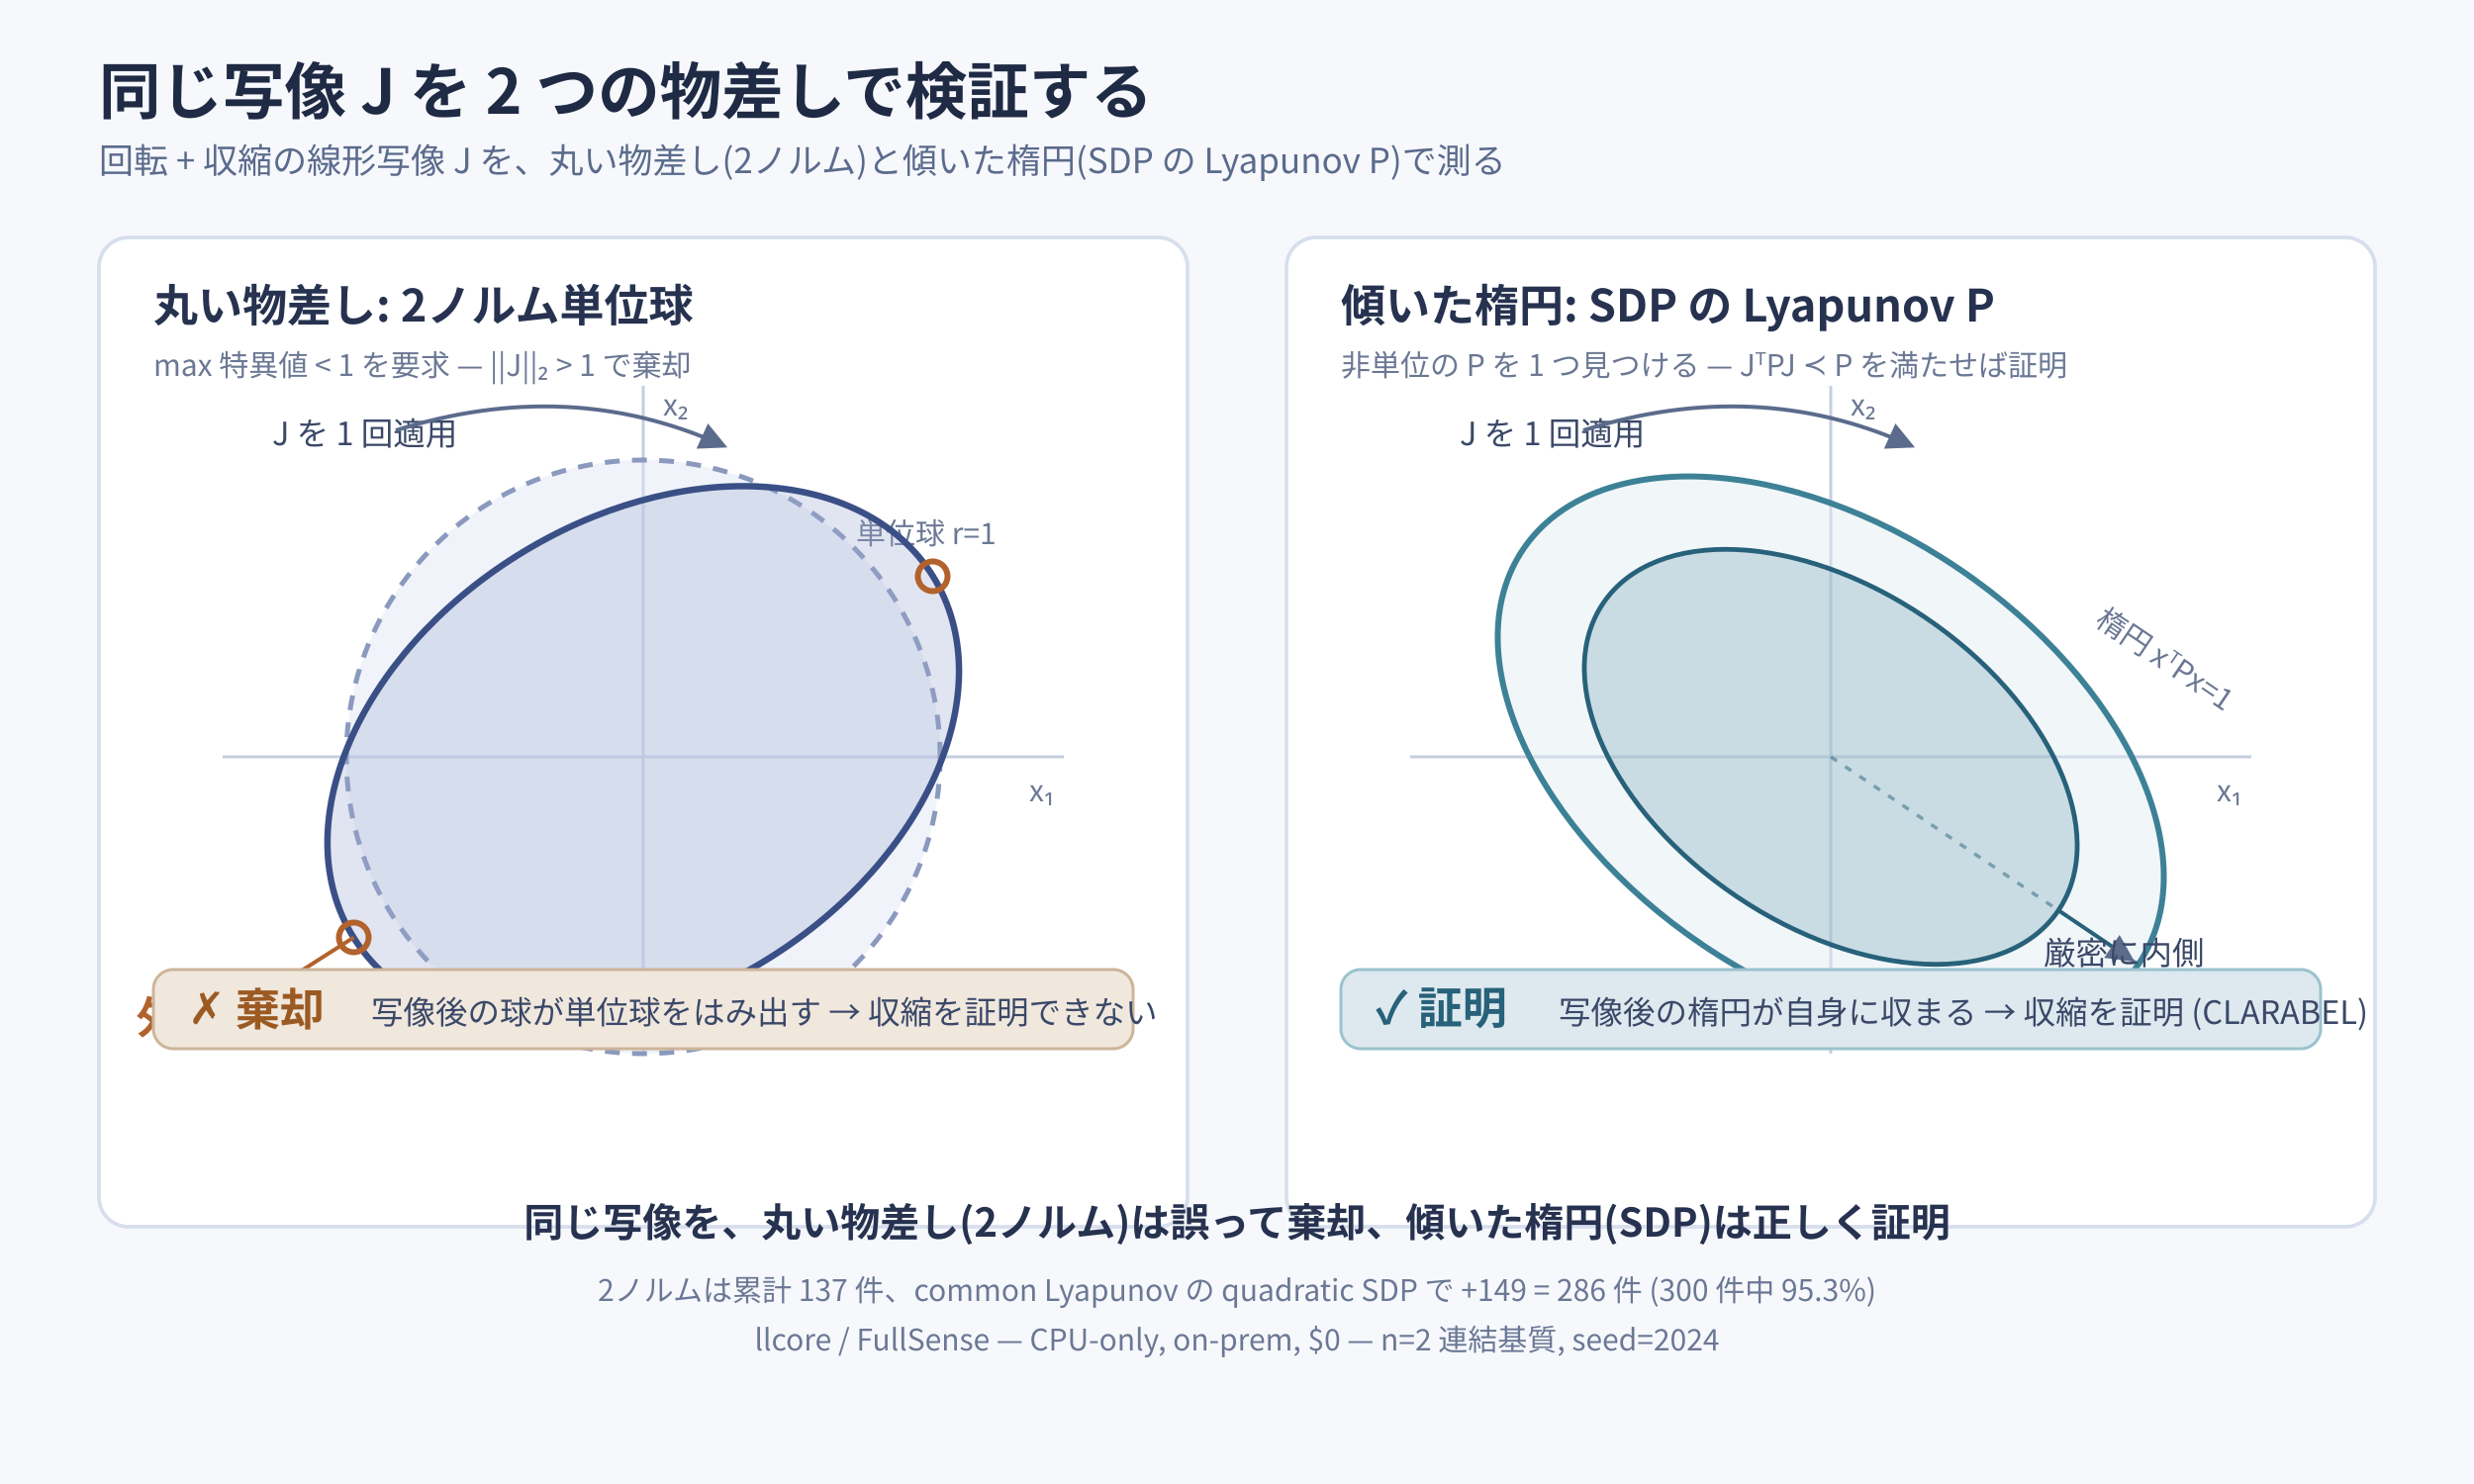
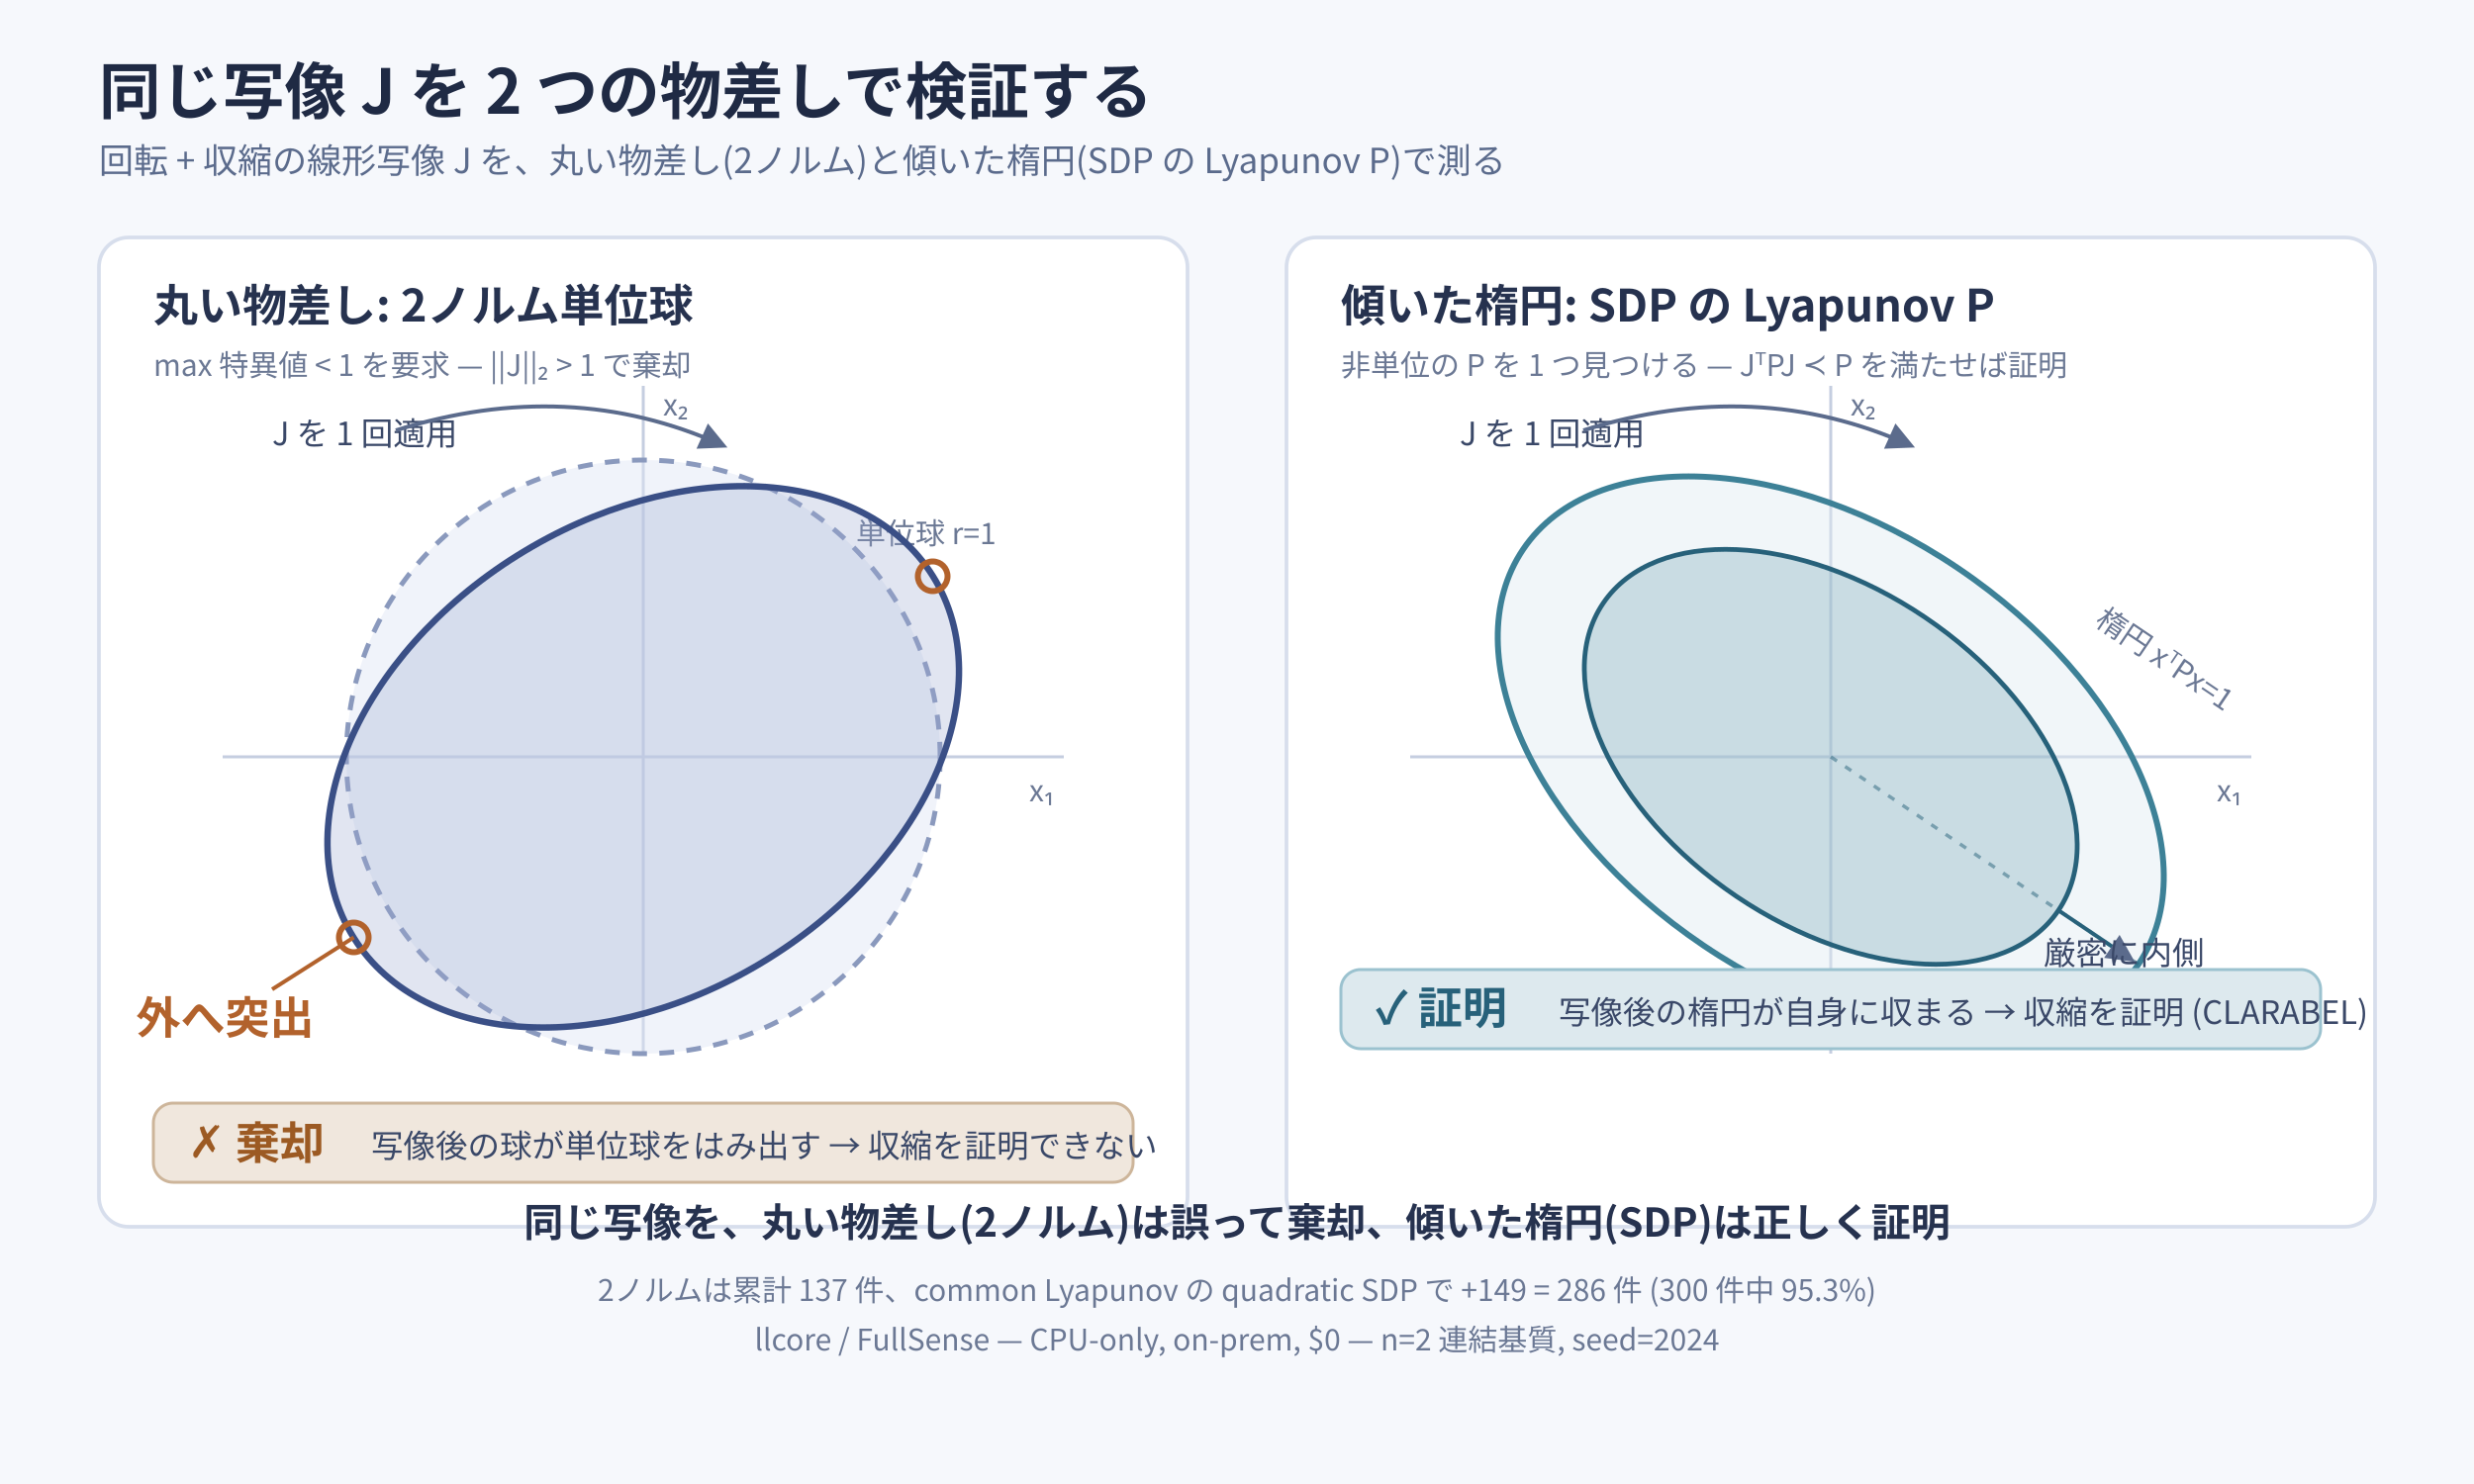
<svg xmlns="http://www.w3.org/2000/svg" viewBox="0 0 1000 600" font-family="'Segoe UI','Hiragino Sans','Noto Sans CJK JP',sans-serif">
  <defs>
    <marker id="ah" viewBox="0 0 10 10" refX="8" refY="5" markerWidth="7" markerHeight="7" orient="auto-start-reverse">
      <path d="M0 0 L10 5 L0 10 z" fill="#5b6b8c" />
    </marker>
    <style>
      .ttl{font-size:25px;font-weight:700;fill:#1f2a44}
      .sub{font-size:14px;fill:#5b6b8c}
      .panel{font-size:18px;font-weight:700;fill:#26324f}
      .lbl{font-size:13px;fill:#3a4868}
      .sm{font-size:12px;fill:#6b7894}
      .glyph{font-size:18px;font-weight:700}
      .cap{font-size:16px;font-weight:700;fill:#26324f}
    </style>
  </defs>
  <rect x="0" y="0" width="1000" height="600" fill="#f6f8fc" />
  <text class="ttl" x="40" y="46">同じ写像 J を 2 つの物差しで検証する</text>
  <text class="sub" x="40" y="70">回転 + 収縮の線形写像 J を、丸い物差し(2ノルム)と傾いた楕円(SDP の Lyapunov P)で測る</text>
  <g transform="translate(40,96)">
    <rect x="0" y="0" width="440" height="400" rx="12" fill="#ffffff" stroke="#d7deec" stroke-width="1.5" />
    <text class="panel" x="22" y="34">丸い物差し: 2ノルム単位球</text>
    <text class="sm" x="22" y="56">max 特異値 &lt; 1 を要求 — ||J||₂ &gt; 1 で棄却</text>
    <g transform="translate(220,210)">
      <line x1="-170" y1="0" x2="170" y2="0" stroke="#c5cee0" stroke-width="1.2" />
      <line x1="0" y1="120" x2="0" y2="-150" stroke="#c5cee0" stroke-width="1.2" />
      <text class="sm" x="156" y="18">x₁</text>
      <text class="sm" x="8" y="-138">x₂</text>
      <circle cx="0" cy="0" r="120" fill="#dfe6f5" fill-opacity="0.45" stroke="#8a99bd" stroke-width="2" stroke-dasharray="6 5" />
      <text class="sm" x="86" y="-86" fill="#5b6b8c">単位球 r=1</text>
      <g>
        <ellipse cx="0" cy="0" rx="138" ry="96" fill="#9aa9cf" fill-opacity="0.30" stroke="#3a4f86" stroke-width="2.6" transform="rotate(-32)">
          <animateTransform attributeName="transform" type="rotate" from="0" to="-32" dur="1.5s" fill="freeze" />
        </ellipse>
      </g>
      <g>
        <circle cx="-117" cy="73" r="6" fill="none" stroke="#b2622c" stroke-width="2.4" />
        <line x1="-117" y1="73" x2="-150" y2="94" stroke="#b2622c" stroke-width="1.6" />
        <text class="glyph" x="-205" y="112" fill="#b2622c">外へ突出</text>
      </g>
      <g>
        <circle cx="117" cy="-73" r="6" fill="none" stroke="#b2622c" stroke-width="2.4" />
      </g>
      <text class="lbl" x="-150" y="-126" fill="#3a4f86">J を 1 回適用</text>
      <path d="M-100 -132 q 70 -22 132 6" fill="none" stroke="#5b6b8c" stroke-width="1.6" marker-end="url(#ah)" />
    </g>
-     <g transform="translate(22,318)">
+     <g transform="translate(22,372)">
      <rect x="0" y="-22" width="396" height="32" rx="8" fill="#f0e7dd" stroke="#cdb59a" stroke-width="1.2" />
      <text class="glyph" x="14" y="0" fill="#9c5a23">✗ 棄却</text>
      <text class="lbl" x="88" y="0">写像後の球が単位球をはみ出す → 収縮を証明できない</text>
    </g>
  </g>
  <g transform="translate(520,96)">
    <rect x="0" y="0" width="440" height="400" rx="12" fill="#ffffff" stroke="#d7deec" stroke-width="1.5" />
    <text class="panel" x="22" y="34">傾いた楕円: SDP の Lyapunov P</text>
    <text class="sm" x="22" y="56">非単位の P を 1 つ見つける — JᵀPJ ≺ P を満たせば証明</text>
    <g transform="translate(220,210)">
      <line x1="-170" y1="0" x2="170" y2="0" stroke="#c5cee0" stroke-width="1.2" />
      <line x1="0" y1="120" x2="0" y2="-150" stroke="#c5cee0" stroke-width="1.2" />
      <text class="sm" x="156" y="18">x₁</text>
      <text class="sm" x="8" y="-138">x₂</text>
      <ellipse cx="0" cy="0" rx="150" ry="92" fill="#e0ecf2" fill-opacity="0.45" stroke="#3d8197" stroke-width="2.4" transform="rotate(34)" />
      <text class="sm" x="58" y="-104" fill="#3d8197" transform="rotate(34)">楕円 xᵀPx=1</text>
      <ellipse cx="0" cy="0" rx="150" ry="92" fill="#3d8197" fill-opacity="0.22" stroke="#27617a" stroke-width="2.6" transform="rotate(34) scale(0.74)">
        <animateTransform attributeName="transform" type="scale" additive="sum" from="1" to="0.74" dur="1.5s" fill="freeze" />
      </ellipse>
      <g stroke="#27617a" stroke-width="1.4" fill="none">
        <path d="M0 0 L150 0" transform="rotate(34)" stroke-dasharray="3 4" opacity="0.5" />
      </g>
      <g transform="rotate(34)">
        <line x1="111" y1="0" x2="146" y2="0" stroke="#27617a" stroke-width="1.6" marker-end="url(#ah)" />
      </g>
      <text class="lbl" x="86" y="84" fill="#27617a">厳密に内側</text>
      <text class="lbl" x="-150" y="-126" fill="#27617a">J を 1 回適用</text>
      <path d="M-100 -132 q 70 -22 132 6" fill="none" stroke="#5b6b8c" stroke-width="1.6" marker-end="url(#ah)" />
    </g>
    <g transform="translate(22,318)">
      <rect x="0" y="-22" width="396" height="32" rx="8" fill="#dde9ee" stroke="#9bc2cf" stroke-width="1.2" />
      <text class="glyph" x="14" y="0" fill="#27617a">✓ 証明</text>
      <text class="lbl" x="88" y="0">写像後の楕円が自身に収まる → 収縮を証明 (CLARABEL)</text>
    </g>
  </g>
  <text class="cap" x="500" y="500" text-anchor="middle">同じ写像を、丸い物差し(2ノルム)は誤って棄却、傾いた楕円(SDP)は正しく証明</text>
  <text class="sm" x="500" y="526" text-anchor="middle">2ノルムは累計 137 件、common Lyapunov の quadratic SDP で +149 = 286 件 (300 件中 95.3%)</text>
  <text class="sm" x="500" y="546" text-anchor="middle">llcore / FullSense — CPU-only, on-prem, $0 — n=2 連結基質, seed=2024</text>
</svg>
